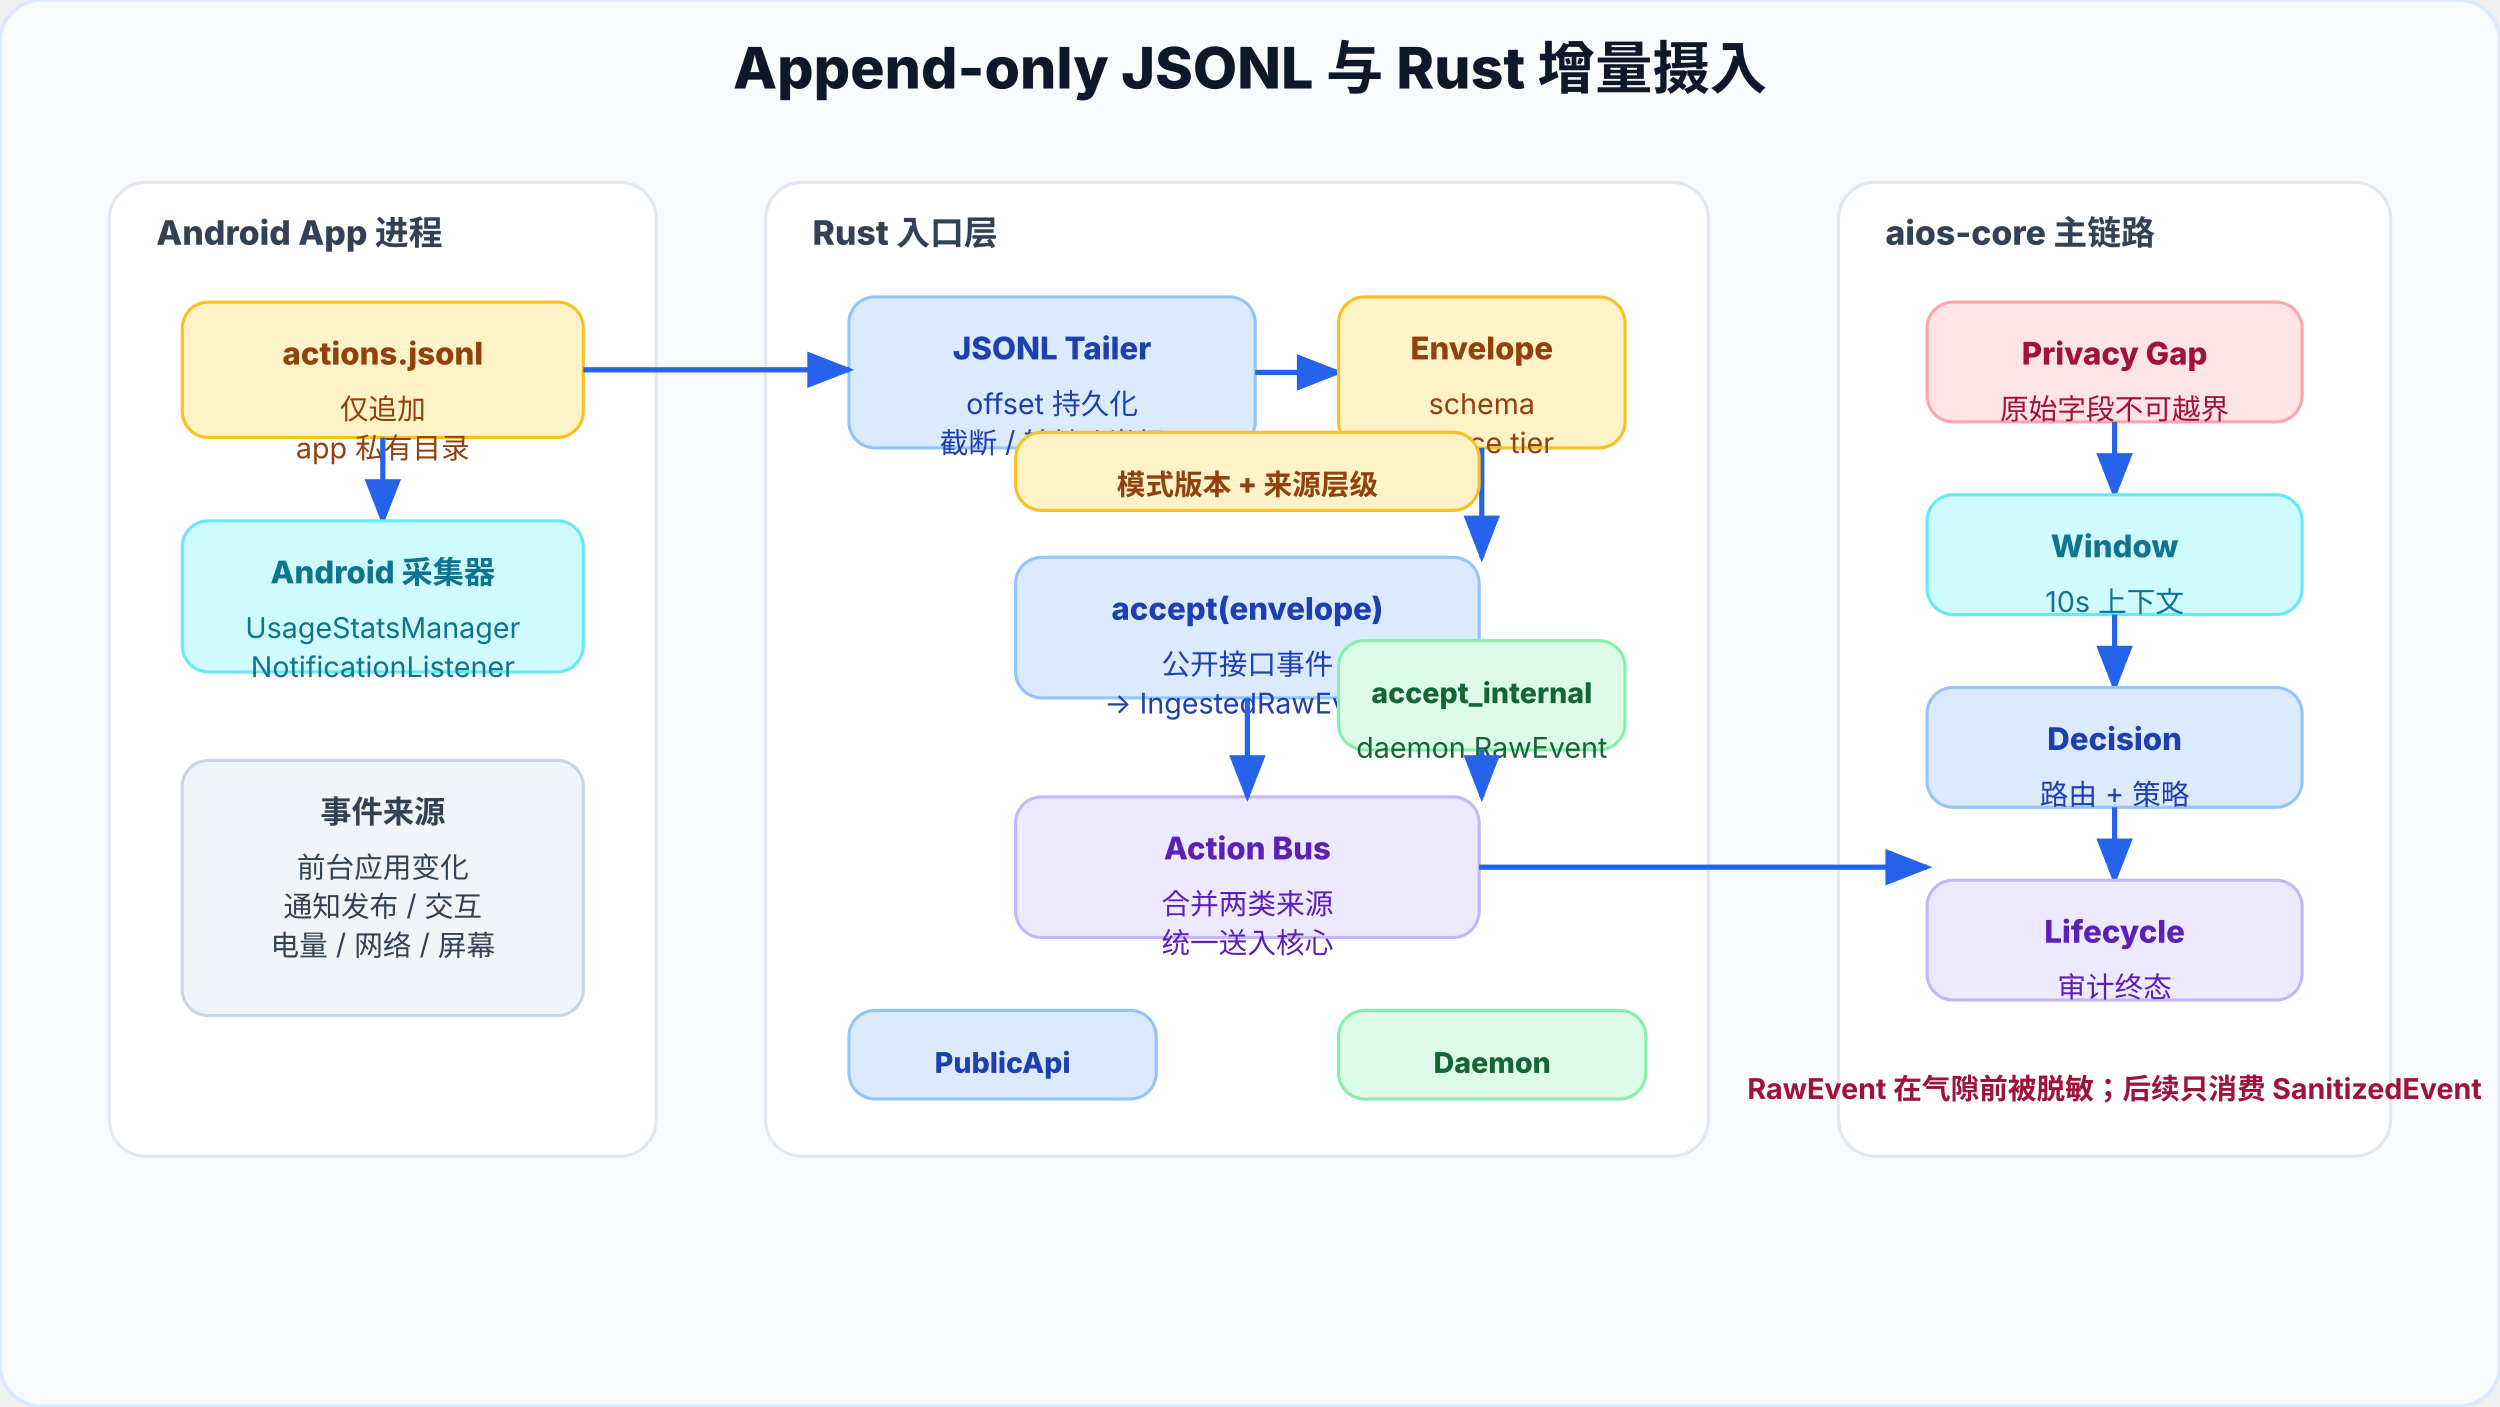
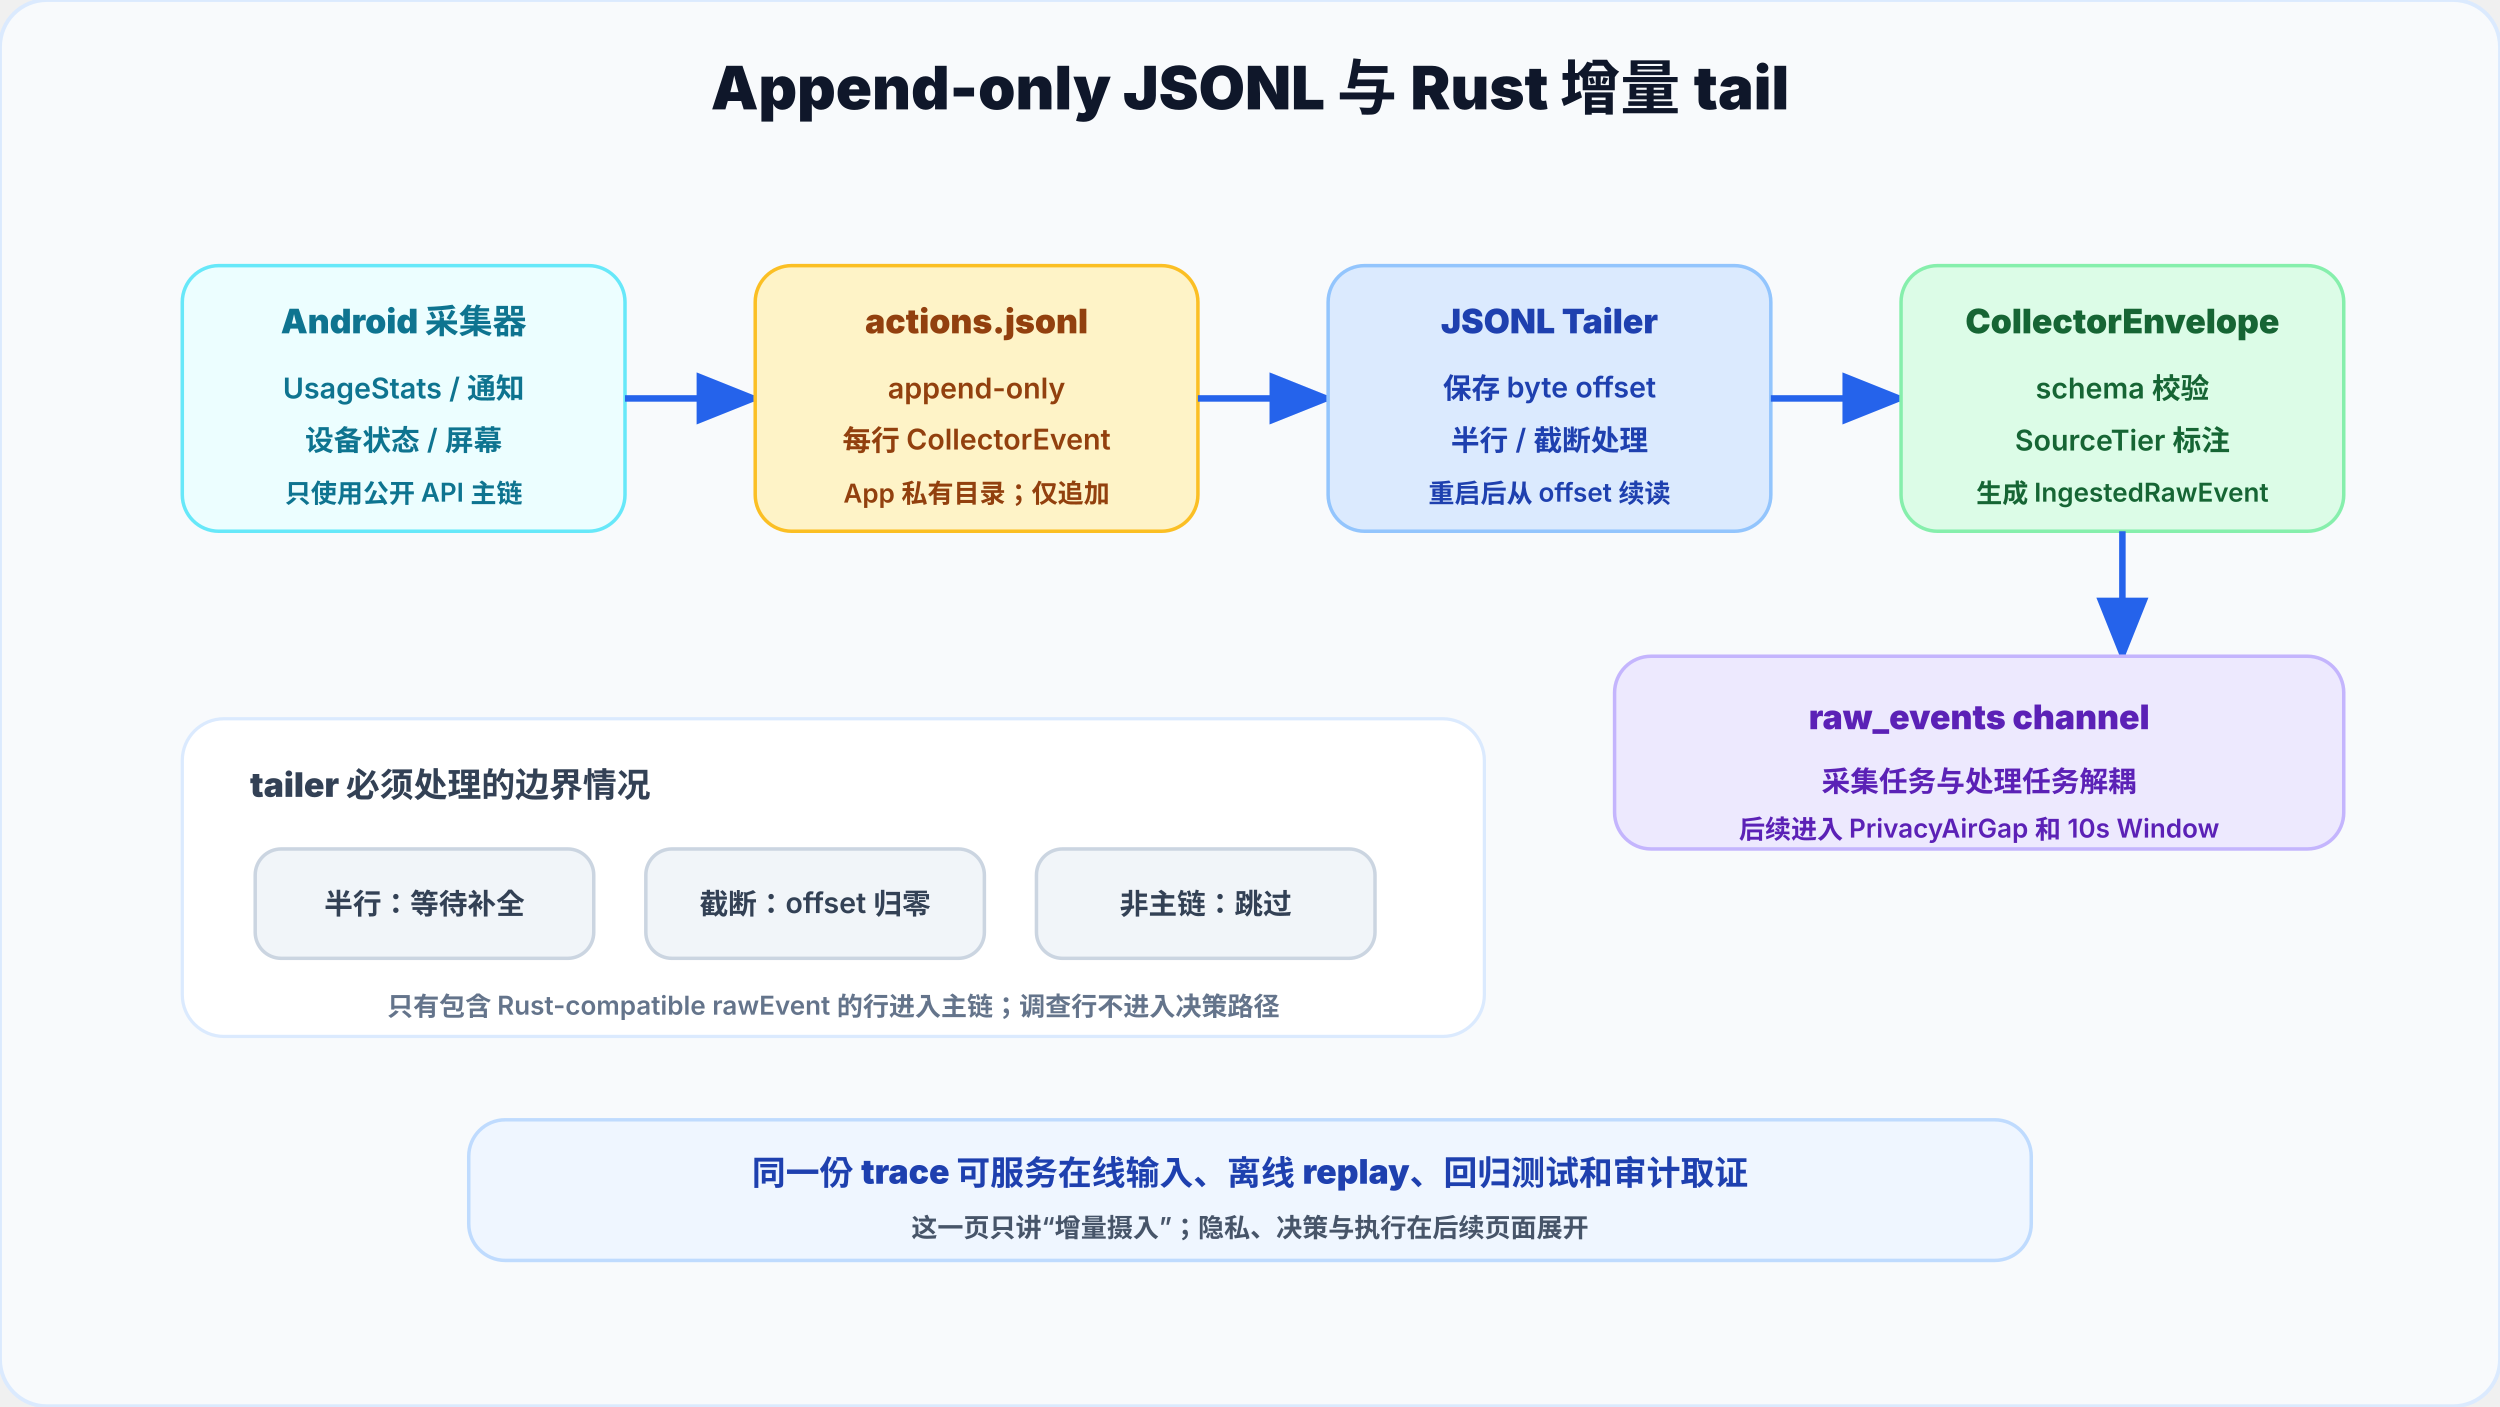
<svg xmlns="http://www.w3.org/2000/svg" viewBox="0 0 960 540">
  <defs>
-     <marker id="arrow" markerWidth="9" markerHeight="7" refX="8" refY="3.5" orient="auto" markerUnits="strokeWidth">
-       <path d="M0,0 L9,3.5 L0,7 Z" fill="#2563eb" />
+     <marker id="arrow" markerWidth="10" markerHeight="8" refX="9" refY="4" orient="auto" markerUnits="strokeWidth">
+       <path d="M0,0 L10,4 L0,8 Z" fill="#2563eb" />
    </marker>
-     <marker id="arrow-muted" markerWidth="9" markerHeight="7" refX="8" refY="3.5" orient="auto" markerUnits="strokeWidth">
-       <path d="M0,0 L9,3.5 L0,7 Z" fill="#94a3b8" />
+     <marker id="arrow-gray" markerWidth="10" markerHeight="8" refX="9" refY="4" orient="auto" markerUnits="strokeWidth">
+       <path d="M0,0 L10,4 L0,8 Z" fill="#94a3b8" />
    </marker>
    <style>
      text { font-family: system-ui, -apple-system, BlinkMacSystemFont, "Segoe UI", sans-serif; }
-       .title { font-size: 22px; font-weight: 800; fill: #0f172a; }
-       .label { font-size: 13px; font-weight: 750; }
-       .small { font-size: 11px; }
-       .tiny { font-size: 10px; }
-       .muted { fill: #64748b; }
-       .box { stroke-width: 1.2; }
-       .soft { fill: #ffffff; stroke: #cbd5e1; stroke-width: 1.1; }
-       .lane-title { font-size: 13px; font-weight: 800; fill: #334155; }
+       .title { font-size: 23px; font-weight: 850; fill: #0f172a; }
+       .lane { font-size: 13px; font-weight: 850; fill: #334155; }
+       .name { font-size: 13px; font-weight: 850; }
+       .desc { font-size: 11px; font-weight: 620; }
+       .tiny { font-size: 10px; font-weight: 620; }
+       .box { stroke-width: 1.35; }
    </style>
  </defs>
-   <rect width="960" height="540" rx="16" fill="#f8fafc" stroke="#dbeafe" stroke-width="1.4" />
-   <text x="480" y="34" text-anchor="middle" class="title">Append-only JSONL 与 Rust 增量摄入</text>
-   <rect x="42" y="70" width="210" height="374" rx="14" fill="#ffffff" stroke="#e2e8f0" stroke-width="1.2" />
-   <text x="60" y="94" text-anchor="start" font-size="13" fill="#334155" font-weight="800">Android App 进程</text>
-   <rect x="70" y="116" width="154" height="52" rx="10" fill="#fef3c7" stroke="#fbbf24" class="box" />
-   <text x="147.0" y="140" text-anchor="middle" font-size="12" fill="#92400e" font-weight="800">actions.jsonl</text>
-   <text x="147.0" y="161" text-anchor="middle" font-size="11" fill="#92400e">仅追加</text>
-   <text x="147.0" y="176" text-anchor="middle" font-size="11" fill="#92400e">app 私有目录</text>
-   <line x1="147" y1="168" x2="147" y2="200" stroke="#2563eb" stroke-width="2" marker-end="url(#arrow)" />
-   <rect x="70" y="200" width="154" height="58" rx="10" fill="#cffafe" stroke="#67e8f9" class="box" />
-   <text x="147.0" y="224" text-anchor="middle" font-size="12" fill="#0e7490" font-weight="800">Android 采集器</text>
-   <text x="147.0" y="245" text-anchor="middle" font-size="11" fill="#0e7490">UsageStatsManager</text>
-   <text x="147.0" y="260" text-anchor="middle" font-size="11" fill="#0e7490">NotificationListener</text>
-   <rect x="70" y="292" width="154" height="98" rx="10" fill="#f1f5f9" stroke="#cbd5e1" class="box" />
-   <text x="147.0" y="316" text-anchor="middle" font-size="12" fill="#334155" font-weight="800">事件来源</text>
-   <text x="147.0" y="337" text-anchor="middle" font-size="11" fill="#334155">前台应用变化</text>
-   <text x="147.0" y="352" text-anchor="middle" font-size="11" fill="#334155">通知发布 / 交互</text>
-   <text x="147.0" y="367" text-anchor="middle" font-size="11" fill="#334155">电量 / 网络 / 屏幕</text>
-   <rect x="294" y="70" width="362" height="374" rx="14" fill="#ffffff" stroke="#e2e8f0" stroke-width="1.2" />
-   <text x="312" y="94" text-anchor="start" font-size="13" fill="#334155" font-weight="800">Rust 入口层</text>
-   <rect x="326" y="114" width="156" height="58" rx="10" fill="#dbeafe" stroke="#93c5fd" class="box" />
-   <text x="404.0" y="138" text-anchor="middle" font-size="12" fill="#1e40af" font-weight="800">JSONL Tailer</text>
-   <text x="404.0" y="159" text-anchor="middle" font-size="11" fill="#1e40af">offset 持久化</text>
-   <text x="404.0" y="174" text-anchor="middle" font-size="11" fill="#1e40af">截断 / 轮转 / 半行</text>
-   <line x1="482" y1="143" x2="514" y2="143" stroke="#2563eb" stroke-width="2" marker-end="url(#arrow)" />
-   <rect x="514" y="114" width="110" height="58" rx="10" fill="#fef3c7" stroke="#fbbf24" class="box" />
-   <text x="569.0" y="138" text-anchor="middle" font-size="12" fill="#92400e" font-weight="800">Envelope</text>
-   <text x="569.0" y="159" text-anchor="middle" font-size="11" fill="#92400e">schema</text>
-   <text x="569.0" y="174" text-anchor="middle" font-size="11" fill="#92400e">source tier</text>
-   <line x1="569" y1="172" x2="569" y2="214" stroke="#2563eb" stroke-width="2" marker-end="url(#arrow)" />
-   <rect x="390" y="214" width="178" height="54" rx="10" fill="#dbeafe" stroke="#93c5fd" class="box" />
-   <text x="479.0" y="238" text-anchor="middle" font-size="12" fill="#1e40af" font-weight="800">accept(envelope)</text>
-   <text x="479.0" y="259" text-anchor="middle" font-size="11" fill="#1e40af">公开接口事件</text>
-   <text x="479.0" y="274" text-anchor="middle" font-size="11" fill="#1e40af">-&gt; IngestedRawEvent</text>
-   <rect x="390" y="306" width="178" height="54" rx="10" fill="#ede9fe" stroke="#c4b5fd" class="box" />
-   <text x="479.0" y="330" text-anchor="middle" font-size="12" fill="#5b21b6" font-weight="800">Action Bus</text>
-   <text x="479.0" y="351" text-anchor="middle" font-size="11" fill="#5b21b6">合并两类来源</text>
-   <text x="479.0" y="366" text-anchor="middle" font-size="11" fill="#5b21b6">统一送入核心</text>
-   <line x1="479" y1="268" x2="479" y2="306" stroke="#2563eb" stroke-width="2" marker-end="url(#arrow)" />
-   <rect x="326" y="388" width="118" height="34" rx="10" fill="#dbeafe" stroke="#93c5fd" class="box" />
-   <text x="385.0" y="412" text-anchor="middle" font-size="11" fill="#1e40af" font-weight="800">PublicApi</text>
-   <rect x="514" y="388" width="118" height="34" rx="10" fill="#dcfce7" stroke="#86efac" class="box" />
-   <text x="573.0" y="412" text-anchor="middle" font-size="11" fill="#166534" font-weight="800">Daemon</text>
-   <rect x="390" y="166" width="178" height="30" rx="10" fill="#fef3c7" stroke="#fbbf24" class="box" />
-   <text x="479.0" y="190" text-anchor="middle" font-size="11" fill="#92400e" font-weight="800">模式版本 + 来源层级</text>
-   <rect x="514" y="246" width="110" height="42" rx="10" fill="#dcfce7" stroke="#86efac" class="box" />
-   <text x="569.0" y="270" text-anchor="middle" font-size="11" fill="#166534" font-weight="800">accept_internal</text>
-   <text x="569.0" y="291" text-anchor="middle" font-size="11" fill="#166534">daemon RawEvent</text>
-   <line x1="569" y1="288" x2="569" y2="306" stroke="#2563eb" stroke-width="2" marker-end="url(#arrow)" />
-   <rect x="706" y="70" width="212" height="374" rx="14" fill="#ffffff" stroke="#e2e8f0" stroke-width="1.2" />
-   <text x="724" y="94" text-anchor="start" font-size="13" fill="#334155" font-weight="800">aios-core 主链路</text>
-   <rect x="740" y="116" width="144" height="46" rx="10" fill="#ffe4e6" stroke="#fda4af" class="box" />
-   <text x="812.0" y="140" text-anchor="middle" font-size="12" fill="#9f1239" font-weight="800">Privacy Gap</text>
-   <text x="812.0" y="161" text-anchor="middle" font-size="11" fill="#9f1239">原始字段不可越界</text>
-   <line x1="812" y1="162" x2="812" y2="190" stroke="#2563eb" stroke-width="2" marker-end="url(#arrow)" />
-   <rect x="740" y="190" width="144" height="46" rx="10" fill="#cffafe" stroke="#67e8f9" class="box" />
-   <text x="812.0" y="214" text-anchor="middle" font-size="12" fill="#0e7490" font-weight="800">Window</text>
-   <text x="812.0" y="235" text-anchor="middle" font-size="11" fill="#0e7490">10s 上下文</text>
-   <line x1="812" y1="236" x2="812" y2="264" stroke="#2563eb" stroke-width="2" marker-end="url(#arrow)" />
-   <rect x="740" y="264" width="144" height="46" rx="10" fill="#dbeafe" stroke="#93c5fd" class="box" />
-   <text x="812.0" y="288" text-anchor="middle" font-size="12" fill="#1e40af" font-weight="800">Decision</text>
-   <text x="812.0" y="309" text-anchor="middle" font-size="11" fill="#1e40af">路由 + 策略</text>
-   <line x1="812" y1="310" x2="812" y2="338" stroke="#2563eb" stroke-width="2" marker-end="url(#arrow)" />
-   <rect x="740" y="338" width="144" height="46" rx="10" fill="#ede9fe" stroke="#c4b5fd" class="box" />
-   <text x="812.0" y="362" text-anchor="middle" font-size="12" fill="#5b21b6" font-weight="800">Lifecycle</text>
-   <text x="812.0" y="383" text-anchor="middle" font-size="11" fill="#5b21b6">审计终态</text>
-   <line x1="224" y1="142" x2="326" y2="142" stroke="#2563eb" stroke-width="2" marker-end="url(#arrow)" />
-   <line x1="568" y1="333" x2="740" y2="333" stroke="#2563eb" stroke-width="2" marker-end="url(#arrow)" />
-   <text x="812" y="422" text-anchor="middle" font-size="11" fill="#9f1239" font-weight="700">RawEvent 在气隙前被脱敏；后续只消费 SanitizedEvent</text>
+   <rect width="960" height="540" rx="18" fill="#f8fafc" stroke="#dbeafe" stroke-width="1.5" />
+   <text x="480" y="42" text-anchor="middle" class="title">Append-only JSONL 与 Rust 增量 tail</text>
+   <rect x="70" y="102" width="170" height="102" rx="14" fill="#ecfeff" stroke="#67e8f9" class="box" />
+   <text x="155" y="128" text-anchor="middle" class="name" fill="#0e7490">Android 采集器</text>
+   <text x="155" y="153" text-anchor="middle" class="desc" fill="#0e7490">UsageStats / 通知</text>
+   <text x="155" y="173" text-anchor="middle" class="desc" fill="#0e7490">设备状态 / 屏幕</text>
+   <text x="155" y="193" text-anchor="middle" class="tiny" fill="#0e7490">只使用公开 API 主链</text>
+   <line x1="240" y1="153" x2="290" y2="153" stroke="#2563eb" stroke-width="2.5" marker-end="url(#arrow)" />
+   <rect x="290" y="102" width="170" height="102" rx="14" fill="#fef3c7" stroke="#fbbf24" class="box" />
+   <text x="375" y="128" text-anchor="middle" class="name" fill="#92400e">actions.jsonl</text>
+   <text x="375" y="153" text-anchor="middle" class="desc" fill="#92400e">append-only</text>
+   <text x="375" y="173" text-anchor="middle" class="desc" fill="#92400e">每行 CollectorEvent</text>
+   <text x="375" y="193" text-anchor="middle" class="tiny" fill="#92400e">App 私有目录；仅追加</text>
+   <line x1="460" y1="153" x2="510" y2="153" stroke="#2563eb" stroke-width="2.5" marker-end="url(#arrow)" />
+   <rect x="510" y="102" width="170" height="102" rx="14" fill="#dbeafe" stroke="#93c5fd" class="box" />
+   <text x="595" y="128" text-anchor="middle" class="name" fill="#1e40af">JSONL Tailer</text>
+   <text x="595" y="153" text-anchor="middle" class="desc" fill="#1e40af">保存 byte offset</text>
+   <text x="595" y="173" text-anchor="middle" class="desc" fill="#1e40af">半行 / 截断处理</text>
+   <text x="595" y="193" text-anchor="middle" class="tiny" fill="#1e40af">重启后从 offset 续读</text>
+   <line x1="680" y1="153" x2="730" y2="153" stroke="#2563eb" stroke-width="2.5" marker-end="url(#arrow)" />
+   <rect x="730" y="102" width="170" height="102" rx="14" fill="#dcfce7" stroke="#86efac" class="box" />
+   <text x="815" y="128" text-anchor="middle" class="name" fill="#166534">CollectorEnvelope</text>
+   <text x="815" y="153" text-anchor="middle" class="desc" fill="#166534">schema 校验</text>
+   <text x="815" y="173" text-anchor="middle" class="desc" fill="#166534">SourceTier 标注</text>
+   <text x="815" y="193" text-anchor="middle" class="tiny" fill="#166534">生成 IngestedRawEvent</text>
+   <line x1="815" y1="204" x2="815" y2="252" stroke="#2563eb" stroke-width="2.5" marker-end="url(#arrow)" />
+   <rect x="620" y="252" width="280" height="74" rx="14" fill="#ede9fe" stroke="#c4b5fd" class="box" />
+   <text x="760" y="280" text-anchor="middle" class="name" fill="#5b21b6">raw_events channel</text>
+   <text x="760" y="304" text-anchor="middle" class="desc" fill="#5b21b6">采集任务与处理任务解耦</text>
+   <text x="760" y="322" text-anchor="middle" class="tiny" fill="#5b21b6">后续进入 PrivacyAirGap 和 10s Window</text>
+   <rect x="70" y="276" width="500" height="122" rx="16" fill="#ffffff" stroke="#dbeafe" stroke-width="1.25" />
+   <text x="96" y="306" text-anchor="start" class="lane">tailer 必须处理的边界情况</text>
+   <rect x="98" y="326" width="130" height="42" rx="10" fill="#f1f5f9" stroke="#cbd5e1" class="box" />
+   <text x="163" y="351" text-anchor="middle" class="desc" fill="#334155">半行：等待补全</text>
+   <rect x="248" y="326" width="130" height="42" rx="10" fill="#f1f5f9" stroke="#cbd5e1" class="box" />
+   <text x="313" y="351" text-anchor="middle" class="desc" fill="#334155">截断：offset 归零</text>
+   <rect x="398" y="326" width="130" height="42" rx="10" fill="#f1f5f9" stroke="#cbd5e1" class="box" />
+   <text x="463" y="351" text-anchor="middle" class="desc" fill="#334155">非主链：跳过</text>
+   <text x="320" y="390" text-anchor="middle" class="tiny" fill="#64748b">只有包含 Rust-compatible rawEvent 的行进入主链；调查行不进入决策路径</text>
+   <rect x="180" y="430" width="600" height="54" rx="14" fill="#eff6ff" stroke="#bfdbfe" class="box" />
+   <text x="480" y="455" text-anchor="middle" class="name" fill="#1e40af">同一份 trace 可服务在线输入、离线 replay、回归测试和审计取证</text>
+   <text x="480" y="475" text-anchor="middle" class="tiny" fill="#475569">这一页只讲“增量摄入”；隐私、决策与执行在后续页面展开</text>
</svg>
